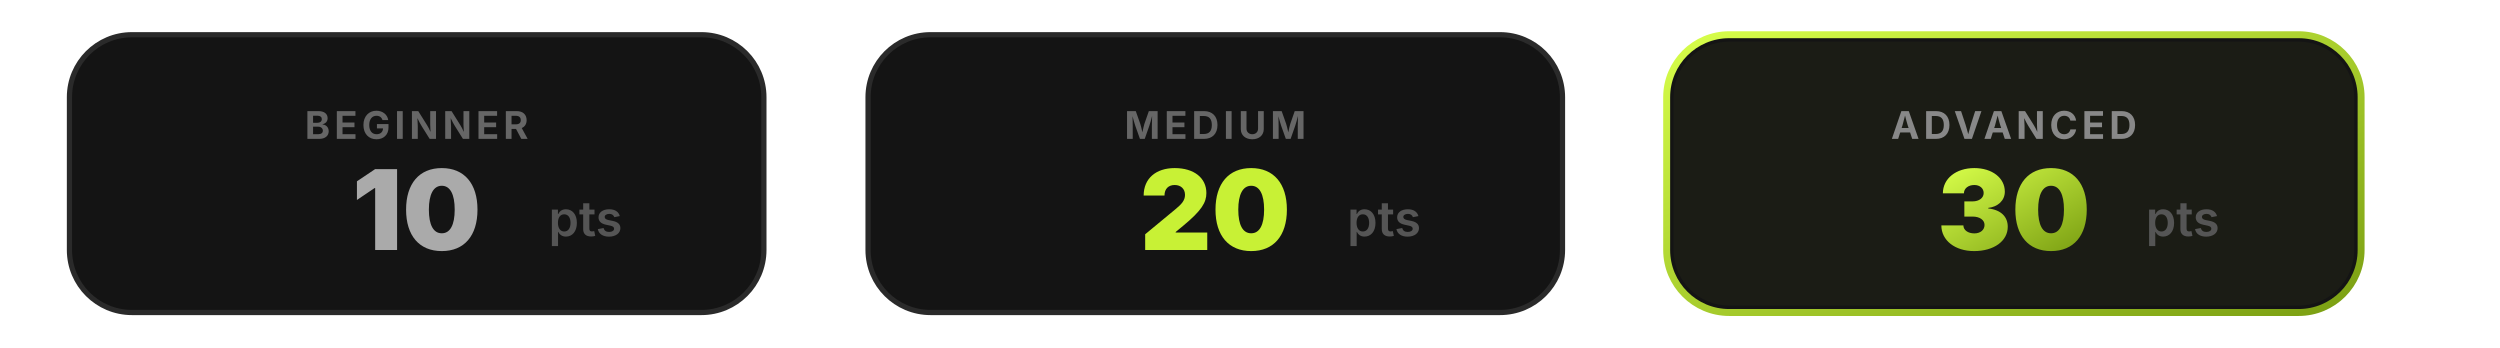
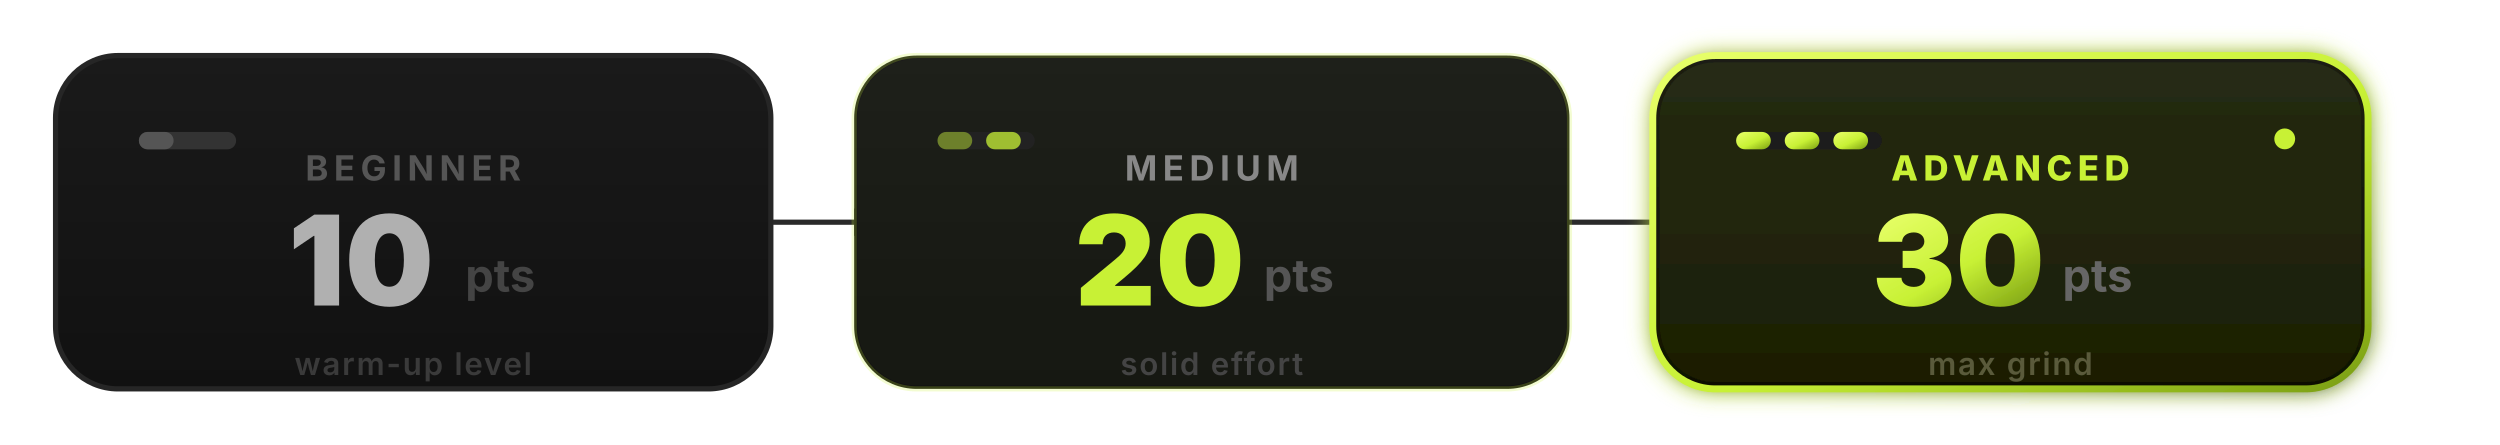
- <svg xmlns="http://www.w3.org/2000/svg" viewBox="0 0 720 100" role="img" aria-label="GrindRoom scoring tiers">
+ <svg xmlns="http://www.w3.org/2000/svg" viewBox="0 0 720 128" role="img" aria-label="GrindRoom scoring tiers">
  <defs>
    <linearGradient id="sLime" x1="0" y1="0" x2="1" y2="1">
-       <stop offset="0%" stop-color="#d8ff4a" />
+       <stop offset="0%" stop-color="#e8ff6a" />
+       <stop offset="55%" stop-color="#C8F135" />
      <stop offset="100%" stop-color="#7a9e12" />
    </linearGradient>
+     <linearGradient id="card" x1="0" y1="0" x2="0" y2="1">
+       <stop offset="0%" stop-color="#1a1a1a" />
+       <stop offset="100%" stop-color="#111" />
+     </linearGradient>
+     <linearGradient id="cardHot" x1="0" y1="0" x2="0" y2="1">
+       <stop offset="0%" stop-color="#1c1f12" />
+       <stop offset="100%" stop-color="#101100" />
+     </linearGradient>
+     <filter id="glow" x="-20%" y="-20%" width="140%" height="140%">
+       <feGaussianBlur stdDeviation="3" result="b" />
+       <feMerge>
+         <feMergeNode in="b" />
+         <feMergeNode in="SourceGraphic" />
+       </feMerge>
+     </filter>
  </defs>
-   <g transform="translate(20, 10)">
-     <rect width="200" height="80" rx="18" fill="#141414" stroke="#2a2a2a" stroke-width="1.5" />
-     <text x="100" y="30" text-anchor="middle" fill="#666" font-family="Segoe UI, Inter, system-ui, sans-serif" font-size="11" font-weight="700" letter-spacing="1.2">BEGINNER</text>
-     <text x="100" y="62" text-anchor="middle" fill="#aaa" font-family="Segoe UI, Inter, system-ui, sans-serif" font-size="32" font-weight="900">10</text>
-     <text x="138" y="58" fill="#555" font-family="Segoe UI, Inter, system-ui, sans-serif" font-size="14" font-weight="600">pts</text>
+   <g fill="none" stroke="#2a2a2a" stroke-width="1.5" stroke-linecap="round">
+     <line x1="222" y1="64" x2="246" y2="64" />
+     <polygon points="246,60 254,64 246,68" fill="#333" stroke="none" />
+     <line x1="452" y1="64" x2="476" y2="64" />
+     <polygon points="476,60 484,64 476,68" fill="#C8F135" stroke="none" opacity="0.55" />
  </g>
-   <g transform="translate(250, 10)">
-     <rect width="200" height="80" rx="18" fill="#141414" stroke="#2a2a2a" stroke-width="1.5" />
-     <text x="100" y="30" text-anchor="middle" fill="#666" font-family="Segoe UI, Inter, system-ui, sans-serif" font-size="11" font-weight="700" letter-spacing="1.2">MEDIUM</text>
-     <text x="100" y="62" text-anchor="middle" fill="#C8F135" font-family="Segoe UI, Inter, system-ui, sans-serif" font-size="32" font-weight="900">20</text>
-     <text x="138" y="58" fill="#555" font-family="Segoe UI, Inter, system-ui, sans-serif" font-size="14" font-weight="600">pts</text>
+   <g transform="translate(16, 16)">
+     <rect width="206" height="96" rx="18" fill="url(#card)" stroke="#262626" stroke-width="1.5" />
+     <g transform="translate(24, 22)">
+       <rect x="0" y="0" width="28" height="5" rx="2.5" fill="#333" />
+       <rect x="0" y="0" width="10" height="5" rx="2.5" fill="#555" />
+     </g>
+     <text x="103" y="36" text-anchor="middle" fill="#555" font-family="Segoe UI, Inter, system-ui, sans-serif" font-size="10" font-weight="700" letter-spacing="1.6">BEGINNER</text>
+     <text x="88" y="72" text-anchor="middle" fill="#b0b0b0" font-family="Segoe UI, Inter, system-ui, sans-serif" font-size="36" font-weight="900" font-variant="tabular-nums">10</text>
+     <text x="118" y="68" fill="#444" font-family="Segoe UI, Inter, system-ui, sans-serif" font-size="13" font-weight="700">pts</text>
+     <text x="103" y="92" text-anchor="middle" fill="#3a3a3a" font-family="Segoe UI, Inter, system-ui, sans-serif" font-size="9" font-weight="600" letter-spacing="0.5">warm-up level</text>
  </g>
-   <g transform="translate(480, 10)">
-     <rect width="200" height="80" rx="18" fill="#141414" stroke="url(#sLime)" stroke-width="2" />
-     <rect x="2" y="2" width="196" height="76" rx="16" fill="#C8F135" opacity="0.04" />
-     <text x="100" y="30" text-anchor="middle" fill="#888" font-family="Segoe UI, Inter, system-ui, sans-serif" font-size="11" font-weight="700" letter-spacing="1.2">ADVANCED</text>
-     <text x="100" y="62" text-anchor="middle" fill="url(#sLime)" font-family="Segoe UI, Inter, system-ui, sans-serif" font-size="32" font-weight="900">30</text>
-     <text x="138" y="58" fill="#555" font-family="Segoe UI, Inter, system-ui, sans-serif" font-size="14" font-weight="600">pts</text>
+   <g transform="translate(246, 16)">
+     <rect width="206" height="96" rx="18" fill="url(#card)" stroke="rgba(200,241,53,0.22)" stroke-width="1.5" />
+     <rect x="1" y="1" width="204" height="94" rx="17" fill="#C8F135" opacity="0.03" />
+     <g transform="translate(24, 22)">
+       <rect x="0" y="0" width="28" height="5" rx="2.5" fill="#222" />
+       <rect x="0" y="0" width="10" height="5" rx="2.5" fill="#C8F135" opacity="0.45" />
+       <rect x="14" y="0" width="10" height="5" rx="2.5" fill="#C8F135" opacity="0.75" />
+     </g>
+     <text x="103" y="36" text-anchor="middle" fill="#888" font-family="Segoe UI, Inter, system-ui, sans-serif" font-size="10" font-weight="700" letter-spacing="1.6">MEDIUM</text>
+     <text x="88" y="72" text-anchor="middle" fill="#C8F135" font-family="Segoe UI, Inter, system-ui, sans-serif" font-size="36" font-weight="900" font-variant="tabular-nums">20</text>
+     <text x="118" y="68" fill="#555" font-family="Segoe UI, Inter, system-ui, sans-serif" font-size="13" font-weight="700">pts</text>
+     <text x="103" y="92" text-anchor="middle" fill="#444" font-family="Segoe UI, Inter, system-ui, sans-serif" font-size="9" font-weight="600" letter-spacing="0.5">solid effort</text>
+   </g>
+   <g transform="translate(476, 16)" filter="url(#glow)">
+     <rect width="206" height="96" rx="18" fill="url(#cardHot)" stroke="url(#sLime)" stroke-width="2" />
+     <rect x="2" y="2" width="202" height="92" rx="16" fill="#C8F135" opacity="0.06" />
+     <g transform="translate(24, 22)">
+       <rect x="0" y="0" width="42" height="5" rx="2.5" fill="#1a1a1a" />
+       <rect x="0" y="0" width="10" height="5" rx="2.5" fill="url(#sLime)" />
+       <rect x="14" y="0" width="10" height="5" rx="2.5" fill="url(#sLime)" />
+       <rect x="28" y="0" width="10" height="5" rx="2.5" fill="url(#sLime)" />
+     </g>
+     <text x="103" y="36" text-anchor="middle" fill="#C8F135" font-family="Segoe UI, Inter, system-ui, sans-serif" font-size="10" font-weight="800" letter-spacing="1.6">ADVANCED</text>
+     <text x="88" y="72" text-anchor="middle" fill="url(#sLime)" font-family="Segoe UI, Inter, system-ui, sans-serif" font-size="36" font-weight="900" font-variant="tabular-nums">30</text>
+     <text x="118" y="68" fill="#666" font-family="Segoe UI, Inter, system-ui, sans-serif" font-size="13" font-weight="700">pts</text>
+     <text x="103" y="92" text-anchor="middle" fill="#5a5a3a" font-family="Segoe UI, Inter, system-ui, sans-serif" font-size="9" font-weight="600" letter-spacing="0.5">max grind</text>
+     <circle cx="182" cy="24" r="3" fill="#C8F135">
+       <animate attributeName="opacity" values="1;0.35;1" dur="2s" repeatCount="indefinite" />
+     </circle>
  </g>
</svg>
